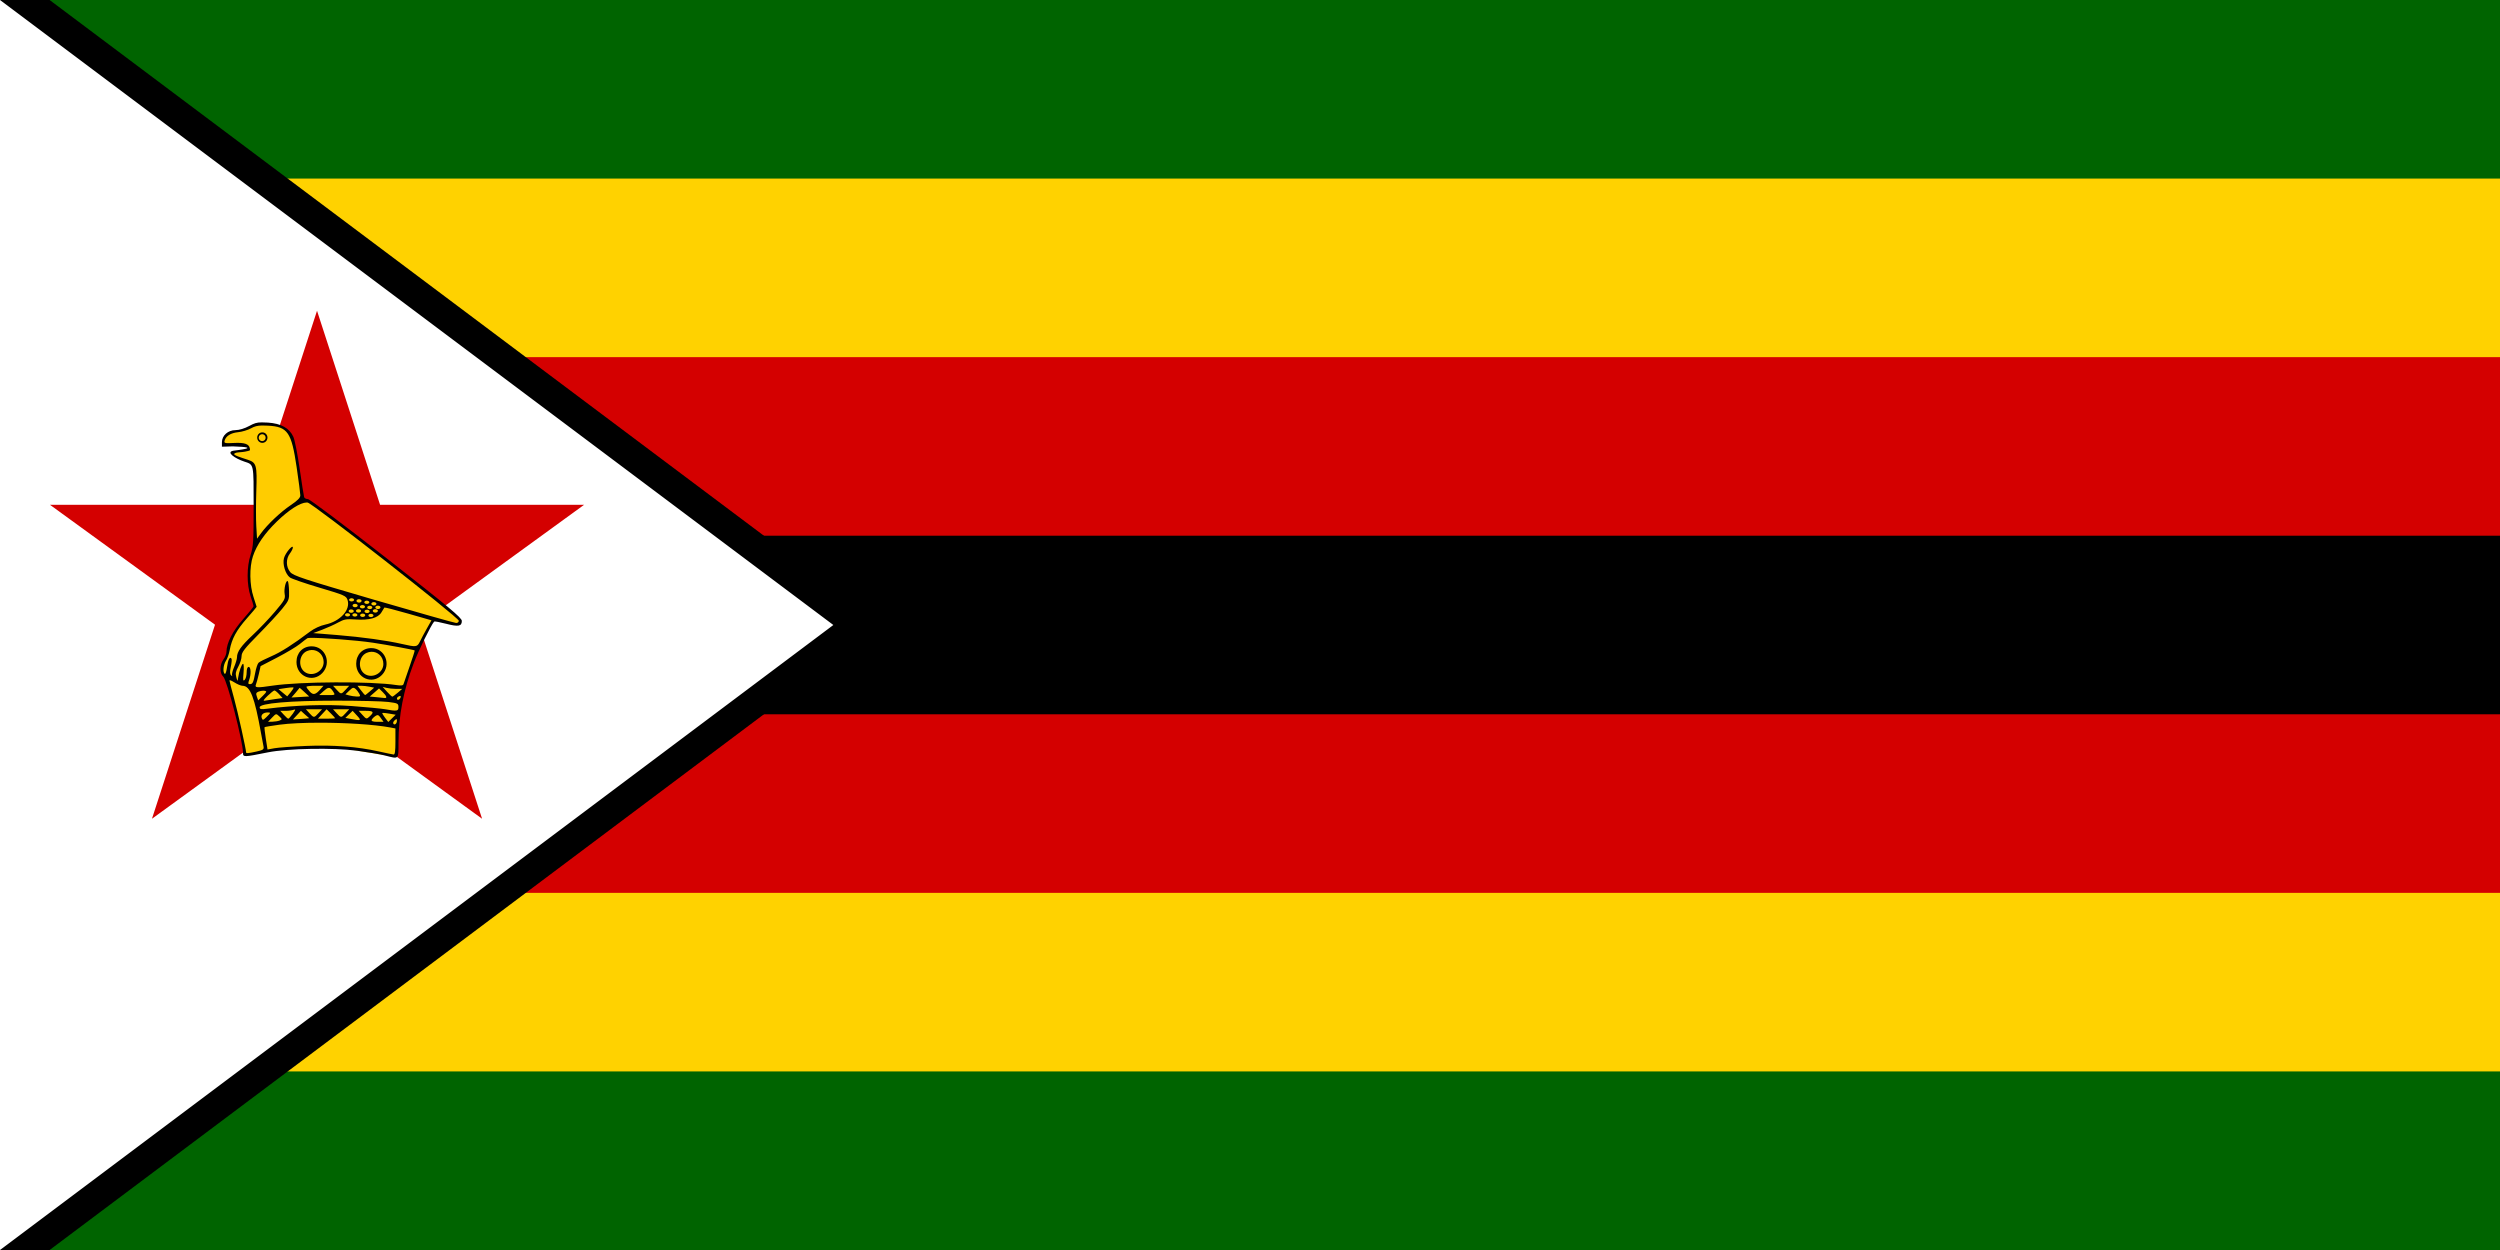
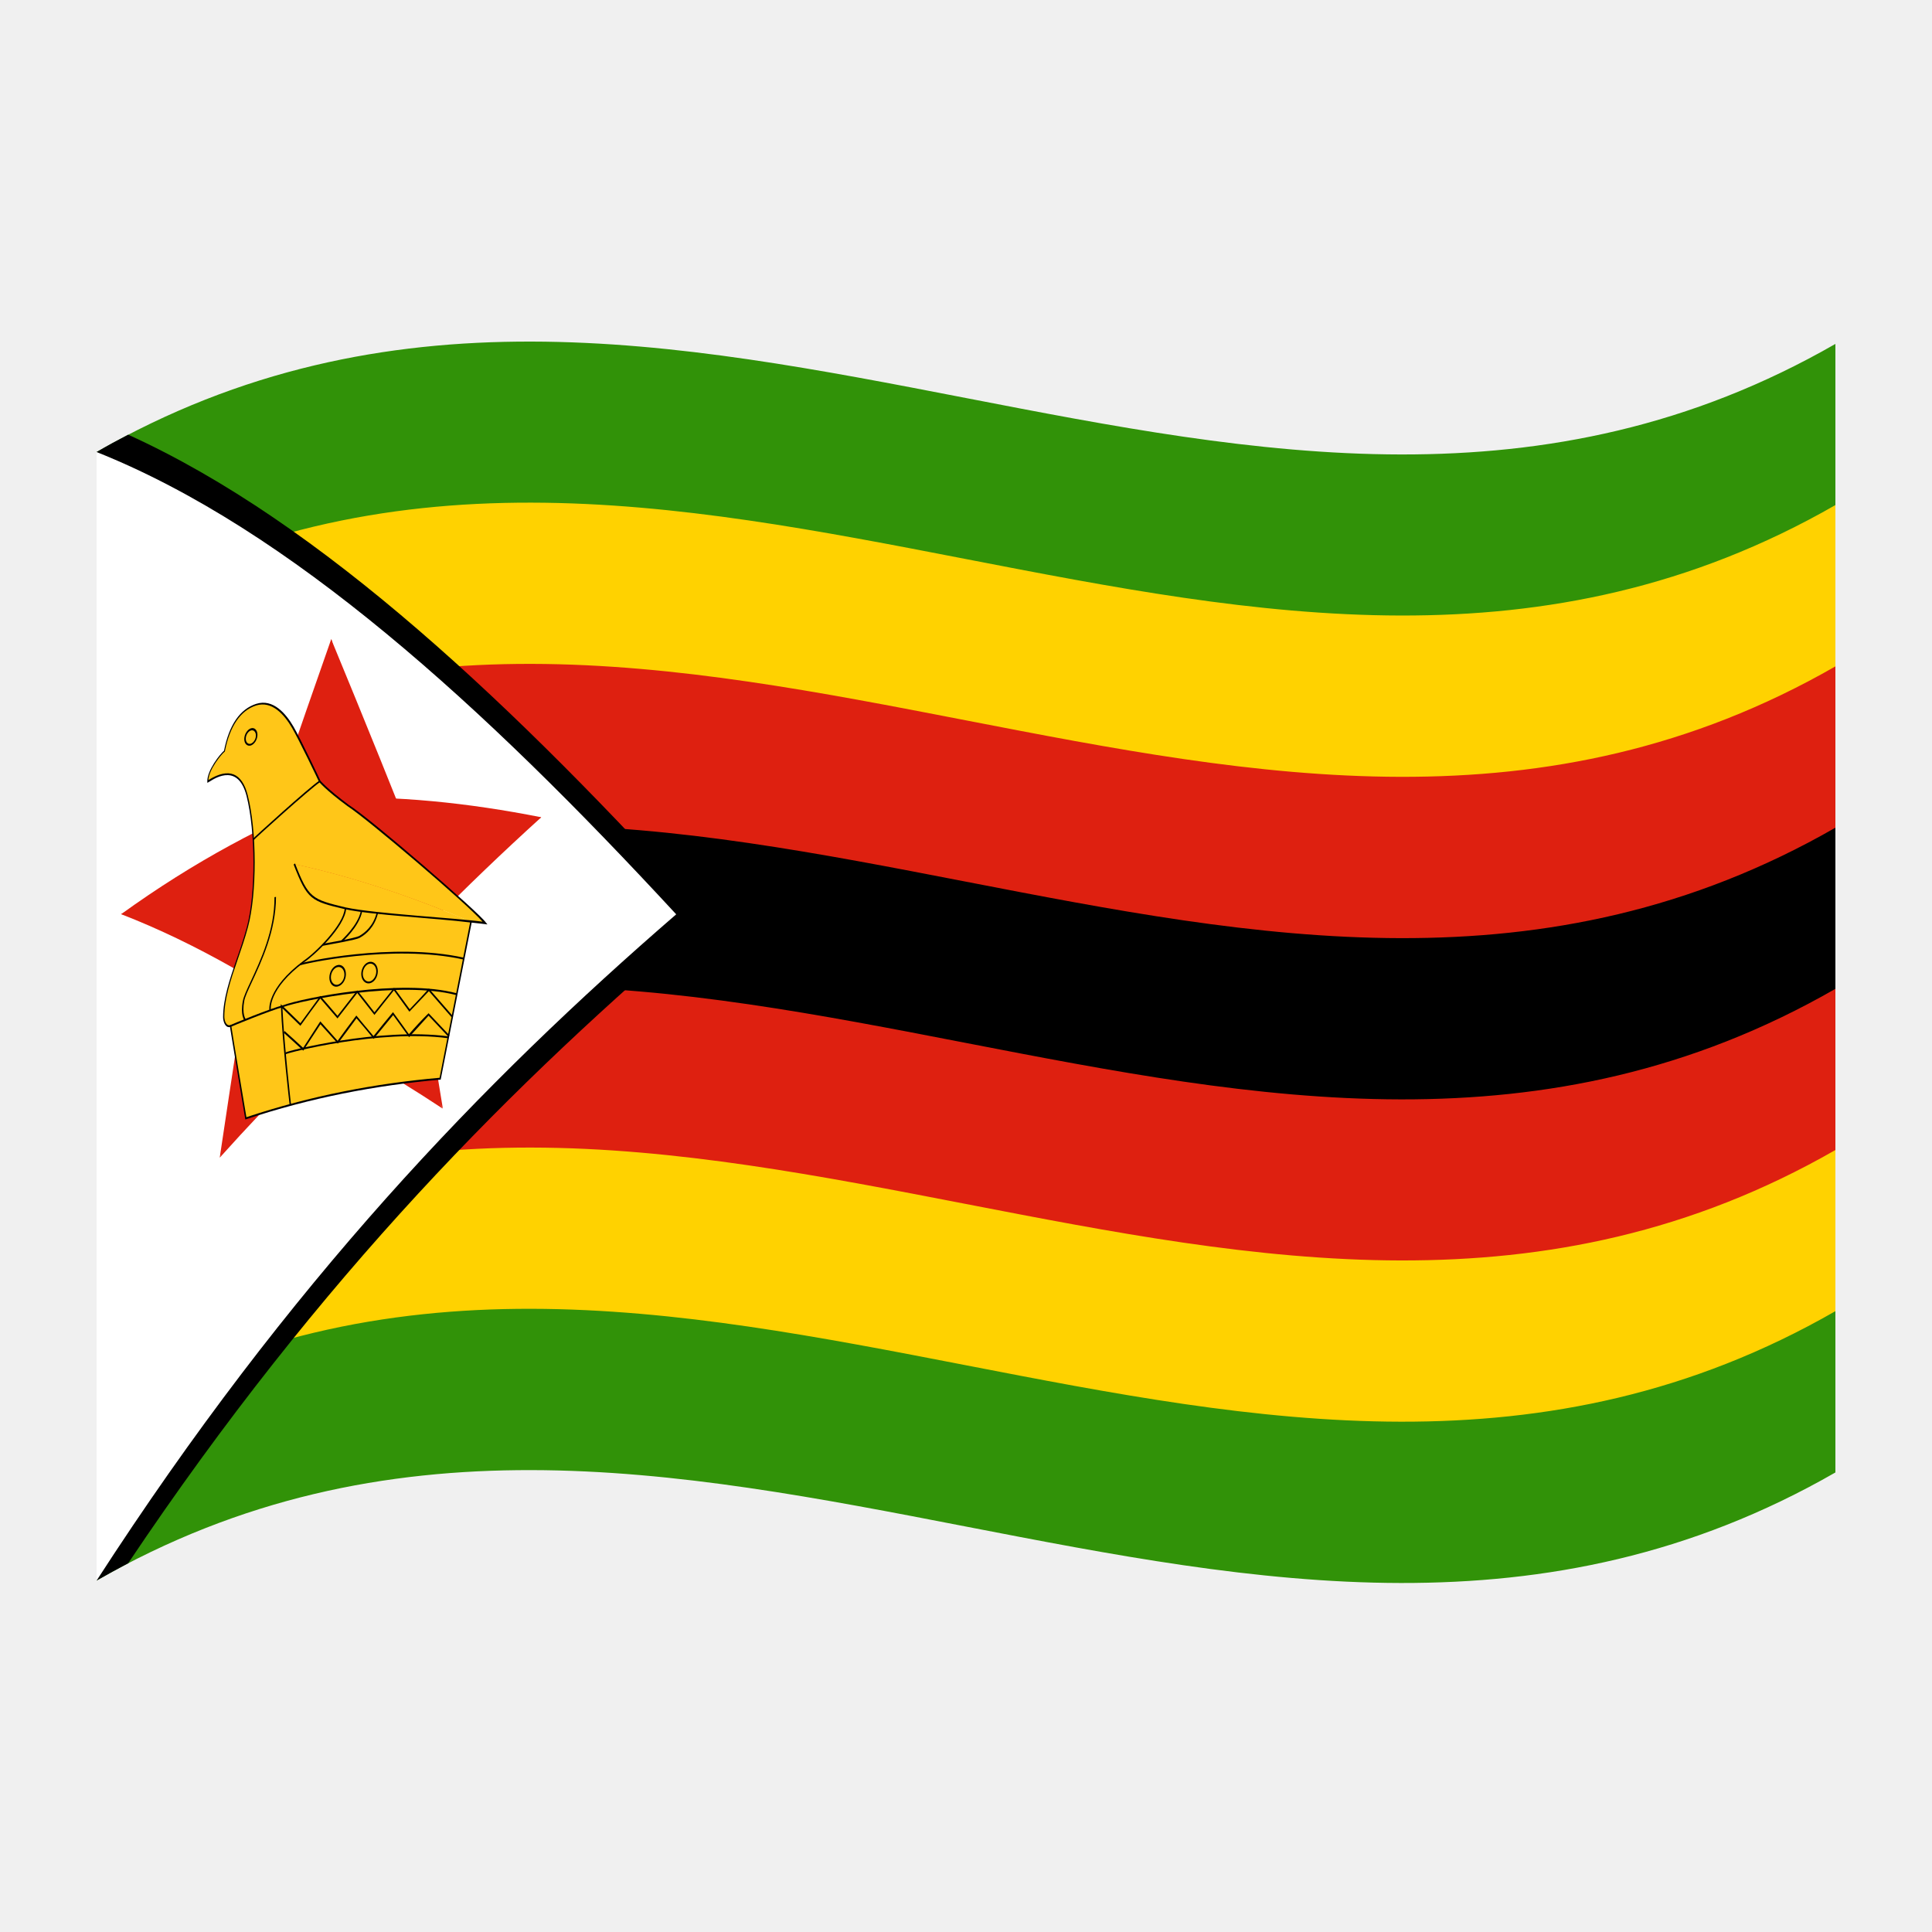
- <svg xmlns="http://www.w3.org/2000/svg" xmlns:xlink="http://www.w3.org/1999/xlink" width="840" height="420">
-   <rect width="840" height="420" fill="#006400" />
-   <rect y="60" width="840" height="300" fill="#ffd200" />
-   <rect y="120" width="840" height="180" fill="#d40000" />
-   <rect y="180" width="840" height="60" fill="#000" />
-   <path d="M 0,0 V 420 L 280,210 z" stroke="#000" stroke-width="20" />
-   <path d="M 0,0 V 420 L 280,210 z" fill="#fff" />
-   <path d="M 106.52,104.415 L 161.979,275.1 L 16.786,169.611 H 196.255 L 51.061,275.1 z" fill="#d40000" />
-   <path d="M 82.77,253.659 L 92.57,251.877 L 110.745,251.164 L 117.428,251.788 L 132.396,254.283 L 133.554,252.768 L 133.554,241.988 L 135.247,232.722 L 138.365,223.278 L 141.572,215.794 L 145.76,208.042 L 152.62,209.735 L 154.402,209.735 L 154.58,208.399 L 140.236,196.103 L 125.179,184.61 L 103.529,168.395 L 101.569,167.86 L 99.163,150.932 L 97.47,145.765 L 95.243,143.804 L 90.877,142.379 L 86.066,142.557 L 83.928,143.804 L 79.295,144.874 L 76.889,145.23 L 75.286,147.101 L 75.107,149.507 L 81.79,149.685 L 83.482,150.398 L 83.304,151.11 L 79.473,151.645 L 77.691,152.179 L 79.829,153.783 L 81.968,154.585 L 84.819,155.654 L 85.353,157.525 L 85.621,183.452 L 84.106,187.461 L 83.571,194.945 L 85.799,203.944 L 80.186,210.27 L 77.067,215.972 L 76.533,219.536 L 74.84,223.01 L 74.573,225.238 L 75.731,227.554 L 80.008,241.809 L 82.235,253.481 z" fill="#fc0" />
-   <path d="M 87.956,141.919 C 86.241,141.918 85.418,142.214 83.719,143.137 C 82.185,143.971 80.365,144.525 79.125,144.525 C 76.604,144.525 74.569,146.334 74.569,148.594 L 74.569,150.094 L 78.244,149.981 C 88.778,150.334 79.161,151.305 78.394,151.444 C 75.778,151.918 78.974,154.051 82.05,155.081 C 85.36,156.189 85.219,155.548 85.219,170.062 C 85.219,181.98 85.115,183.666 84.206,186.412 C 82.872,190.445 82.872,196.438 84.206,200.381 C 84.746,201.975 85.191,203.461 85.2,203.681 C 85.209,203.901 83.641,205.851 81.713,208.012 C 78.229,211.917 76.088,216.108 76.088,219.037 C 76.088,219.712 75.633,220.851 75.075,221.588 C 73.789,223.287 73.752,226.214 75,227.325 C 76.295,228.478 81.642,249.118 81.656,253.012 C 81.661,254.433 81.915,254.424 90.037,252.787 C 96.595,251.466 112.097,251.186 119.944,252.244 C 123.568,252.732 127.785,253.444 129.319,253.838 C 134.149,255.078 133.882,255.333 133.894,249.506 C 133.911,240.498 135.553,231.93 139.031,222.769 C 140.613,218.601 144.772,210.138 145.875,208.838 C 145.984,208.709 147.755,209.036 149.812,209.569 C 154.021,210.658 155.175,210.455 155.175,208.631 C 155.175,207.587 150.879,204.006 129.844,187.537 C 115.67,176.441 104.044,167.7 103.463,167.7 C 102.89,167.7 102.313,167.406 102.188,167.044 C 102.062,166.681 101.394,162.392 100.688,157.5 C 99.981,152.608 99.027,147.778 98.569,146.775 C 97.23,143.843 94.459,142.289 90.037,141.994 C 89.201,141.938 88.528,141.919 87.956,141.919 z M 88.106,142.969 C 88.658,142.962 89.279,142.985 90.037,143.025 C 96.678,143.374 97.935,145.206 99.675,157.012 C 100.35,161.595 100.907,165.832 100.912,166.444 C 100.92,167.239 99.997,168.179 97.669,169.744 C 94.24,172.049 89.815,176.253 87.656,179.231 L 86.362,180.994 L 86.119,176.85 C 85.976,174.572 85.977,169.256 86.119,165.037 C 86.413,156.318 86.184,155.457 83.325,154.5 C 80.991,153.718 77.944,152.878 78.844,152.344 C 79.826,151.76 80.735,152.177 83.231,151.556 C 84.115,151.336 84.067,151.374 83.925,150.619 C 83.669,149.259 82.341,148.635 78.581,148.838 C 75.629,148.997 75.25,148.92 75.45,148.125 C 75.854,146.518 77.525,145.462 80.006,145.219 C 81.342,145.088 83.29,144.496 84.356,143.906 C 85.536,143.254 86.451,142.989 88.106,142.969 z M 102.975,168.844 C 103.115,168.841 103.245,168.843 103.369,168.863 C 105.071,169.13 154.162,207.512 154.162,208.575 C 154.162,208.996 153.769,209.333 153.281,209.325 C 152.793,209.317 140.299,205.779 125.531,201.469 C 101.931,194.581 98.538,193.456 97.519,192.225 C 96.071,190.475 96.022,187.804 97.388,186 C 97.945,185.263 98.4,184.357 98.4,183.975 C 98.4,182.809 95.898,185.783 95.419,187.519 C 94.859,189.548 95.902,192.944 97.425,194.044 C 98.027,194.478 102.525,196.024 107.419,197.475 C 115.771,199.951 116.332,200.217 116.775,201.6 C 117.84,204.92 114.332,208.774 109.256,209.869 C 107.619,210.222 105.538,211.186 104.1,212.269 C 98.384,216.575 94.405,219.119 91.069,220.556 C 89.107,221.401 87.212,222.356 86.869,222.694 C 86.525,223.031 86.025,224.567 85.744,226.106 C 85.148,229.374 84.895,229.875 83.925,229.875 C 83.364,229.875 83.314,229.582 83.7,228.525 C 84.413,226.576 84.335,224.081 83.55,224.081 C 83.135,224.081 82.875,224.776 82.875,225.938 C 82.875,226.952 82.589,228.069 82.219,228.431 C 81.663,228.976 81.593,228.573 81.825,226.069 C 81.98,224.402 81.912,223.031 81.675,223.031 C 81.22,223.031 80.327,225.557 80.006,227.775 C 79.818,229.076 79.807,229.065 79.388,227.531 C 79.06,226.333 79.219,225.53 80.062,224.006 C 80.664,222.919 81.169,221.339 81.169,220.481 C 81.169,219.189 82.121,217.94 86.794,213.206 C 89.896,210.064 93.508,206.165 94.819,204.544 C 97.087,201.739 97.207,201.441 97.125,198.6 C 97.078,196.958 96.888,195.482 96.713,195.3 C 96.12,194.684 95.331,197.859 95.644,199.594 C 95.927,201.162 95.634,201.697 92.362,205.556 C 90.387,207.886 87.033,211.398 84.919,213.375 C 81.025,217.016 79.631,218.984 79.631,220.838 C 79.631,221.4 79.195,222.887 78.656,224.137 C 78.118,225.388 77.82,226.666 77.981,226.969 C 78.162,227.308 78.033,227.285 77.662,226.931 C 77.224,226.512 77.188,225.736 77.55,224.062 C 77.823,222.8 77.935,221.581 77.794,221.344 C 77.25,220.429 76.612,221.603 76.294,224.1 C 76.111,225.532 75.769,226.581 75.525,226.425 C 74.792,225.954 75.023,223.348 75.919,222.019 C 76.38,221.334 76.956,219.702 77.194,218.381 C 77.86,214.677 79.451,211.736 82.987,207.731 C 84.77,205.713 86.231,203.986 86.231,203.887 C 86.231,203.789 85.756,202.299 85.181,200.588 C 83.852,196.63 83.764,190.602 84.975,186.938 C 86.251,183.076 88.881,179.253 93.037,175.219 C 97.06,171.314 100.882,168.878 102.975,168.844 z M 117.994,201.019 A 0.859 0.573 0 0 1 118.987,201.581 A 0.859 0.573 0 0 1 117.281,201.581 A 0.859 0.573 0 0 1 117.994,201.019 z M 120.469,201.338 A 0.859 0.573 0 0 1 120.487,201.338 A 0.859 0.573 0 0 1 121.5,201.919 A 0.863 0.575 0 0 1 119.775,201.919 A 0.859 0.573 0 0 1 120.469,201.338 z M 123.094,201.825 A 0.859 0.573 0 0 1 123.188,201.825 A 0.859 0.573 0 0 1 124.106,202.406 A 0.859 0.573 0 0 1 122.4,202.406 A 0.859 0.573 0 0 1 123.094,201.825 z M 125.456,202.312 A 0.859 0.573 0 0 1 125.569,202.312 A 0.859 0.573 0 0 1 126.487,202.894 A 0.863 0.575 0 0 1 124.763,202.894 A 0.859 0.573 0 0 1 125.456,202.312 z M 119.156,202.894 A 0.859 0.573 0 0 1 119.175,202.894 A 0.859 0.573 0 0 1 120.188,203.475 A 0.863 0.575 0 0 1 118.463,203.475 A 0.859 0.573 0 0 1 119.156,202.894 z M 121.631,203.306 A 0.859 0.573 0 0 1 122.644,203.869 A 0.863 0.575 0 0 1 120.919,203.869 A 0.859 0.573 0 0 1 121.631,203.306 z M 126.825,203.512 A 0.859 0.573 0 0 1 127.838,204.075 A 0.863 0.575 0 0 1 126.112,204.075 A 0.859 0.573 0 0 1 126.825,203.512 z M 124.088,203.55 A 0.859 0.573 0 0 1 125.1,204.113 A 0.863 0.575 0 0 1 123.375,204.113 A 0.859 0.573 0 0 1 124.088,203.55 z M 129.15,204.131 C 129.226,204.019 132.825,204.934 137.137,206.175 L 144.975,208.425 L 143.456,211.125 C 142.62,212.605 141.566,214.589 141.113,215.531 C 140.192,217.444 139.866,217.477 135.15,216.394 C 129.935,215.196 121.691,214.058 113.306,213.375 L 105.244,212.719 L 108.281,211.575 C 109.954,210.941 112.36,209.855 113.625,209.156 C 115.61,208.061 116.411,207.92 119.456,208.144 C 123.978,208.477 127.026,207.642 128.156,205.762 C 128.629,204.977 129.074,204.244 129.15,204.131 z M 120.3,204.694 A 0.859 0.573 0 0 1 120.319,204.694 A 0.859 0.573 0 0 1 121.331,205.275 A 0.863 0.575 0 0 1 119.606,205.275 A 0.859 0.573 0 0 1 120.3,204.694 z M 125.944,204.694 A 0.859 0.573 0 0 1 125.963,204.694 A 0.859 0.573 0 0 1 126.975,205.275 A 0.863 0.575 0 0 1 125.25,205.275 A 0.859 0.573 0 0 1 125.944,204.694 z M 117.844,204.769 A 0.859 0.573 0 0 1 117.956,204.769 A 0.859 0.573 0 0 1 118.875,205.35 A 0.863 0.575 0 0 1 117.15,205.35 A 0.859 0.573 0 0 1 117.844,204.769 z M 123.188,204.863 A 0.859 0.573 0 0 1 124.2,205.425 A 0.863 0.575 0 0 1 122.475,205.425 A 0.859 0.573 0 0 1 123.188,204.863 z M 116.625,206.044 A 0.859 0.573 0 0 1 116.644,206.044 A 0.859 0.573 0 0 1 117.638,206.625 A 0.859 0.573 0 0 1 115.931,206.625 A 0.859 0.573 0 0 1 116.625,206.044 z M 119.081,206.081 A 0.859 0.573 0 0 1 119.175,206.081 A 0.859 0.573 0 0 1 120.094,206.662 A 0.859 0.573 0 0 1 118.388,206.662 A 0.859 0.573 0 0 1 119.081,206.081 z M 121.706,206.175 A 0.859 0.573 0 0 1 122.719,206.738 A 0.863 0.575 0 0 1 120.994,206.738 A 0.859 0.573 0 0 1 121.706,206.175 z M 124.481,206.25 A 0.859 0.573 0 0 1 124.5,206.25 A 0.859 0.573 0 0 1 125.494,206.831 A 0.859 0.573 0 0 1 123.787,206.831 A 0.859 0.573 0 0 1 124.481,206.25 z M 104.175,214.331 C 107.606,214.222 119.584,215.09 125.269,215.944 C 130.272,216.695 139.036,218.322 139.331,218.55 C 139.405,218.607 138.654,221.005 137.644,223.875 C 136.633,226.745 135.712,229.424 135.6,229.819 C 135.447,230.357 134.831,230.441 133.125,230.175 C 124.794,228.876 100.789,228.994 91.556,230.381 C 86.307,231.17 85.536,231.112 85.987,230.006 C 86.194,229.499 86.633,227.912 86.963,226.463 L 87.562,223.819 L 93.131,220.931 C 96.192,219.337 99.603,217.306 100.706,216.412 C 101.809,215.519 102.96,214.633 103.275,214.444 C 103.374,214.385 103.685,214.347 104.175,214.331 z M 77.213,228.562 C 77.462,228.562 78.087,228.851 78.806,229.312 C 79.745,229.916 80.944,230.412 81.469,230.419 C 84.081,230.451 85.516,234.131 87.731,246.488 C 88.043,248.226 88.41,250.153 88.537,250.781 C 88.741,251.782 88.455,252.006 86.213,252.506 C 83.378,253.138 82.688,253.184 82.688,252.806 C 82.688,251.745 79.869,239.085 78.638,234.619 C 77.799,231.576 77.1,228.898 77.1,228.656 C 77.1,228.626 77.115,228.595 77.138,228.581 C 77.157,228.569 77.177,228.563 77.213,228.562 z M 105.825,230.419 L 108.694,230.419 L 107.737,231.506 C 106.039,233.457 105.228,233.642 104.044,232.331 C 103.448,231.672 102.956,230.974 102.956,230.775 C 102.956,230.576 104.248,230.419 105.825,230.419 z M 111.9,230.419 L 114.619,230.419 L 117.338,230.419 L 116.138,231.731 C 114.667,233.358 114.57,233.358 113.1,231.731 L 111.9,230.419 z M 120.112,230.419 L 121.369,230.419 C 122.052,230.419 123.307,230.56 124.162,230.738 L 125.719,231.056 L 124.275,232.312 C 123.484,233.004 122.762,233.566 122.662,233.55 C 122.563,233.534 121.942,232.81 121.294,231.956 L 120.112,230.419 z M 128.569,230.794 L 129.825,231.113 C 130.522,231.295 132.01,231.463 133.125,231.469 L 135.15,231.469 L 133.631,232.762 C 132.795,233.475 131.988,234.065 131.831,234.075 C 131.674,234.085 130.869,233.355 130.05,232.444 L 128.569,230.794 z M 98.362,230.963 C 98.508,230.967 98.599,230.973 98.625,231 C 98.728,231.107 98.304,231.827 97.669,232.594 L 96.506,233.981 L 95.044,232.781 L 93.581,231.562 L 96.019,231.188 C 97.021,231.031 97.925,230.95 98.362,230.963 z M 100.669,231.113 C 100.669,231.063 101.397,231.698 102.281,232.519 L 103.894,234.019 L 100.912,234.188 L 97.931,234.356 L 99.3,232.781 C 100.053,231.913 100.669,231.162 100.669,231.113 z M 118.781,231.113 C 118.995,231.127 119.201,231.249 119.456,231.469 C 119.898,231.85 120.477,232.606 120.75,233.137 C 121.179,233.97 121.049,234.083 119.831,234.037 C 119.055,234.009 117.892,233.833 117.244,233.644 L 116.062,233.306 L 117.356,232.05 C 118.04,231.383 118.425,231.089 118.781,231.113 z M 110.381,231.131 C 110.942,231.054 111.378,231.472 111.975,232.406 C 112.705,233.549 112.679,233.566 109.987,233.55 L 107.269,233.531 L 108.713,232.219 C 109.427,231.565 109.945,231.191 110.381,231.131 z M 127.35,231.319 L 128.588,232.537 C 129.943,233.861 130.182,234.67 129.188,234.525 C 128.839,234.474 127.581,234.355 126.394,234.244 L 124.237,234.037 L 125.794,232.688 L 127.35,231.319 z M 92.213,231.994 C 92.447,231.994 93.171,232.566 93.806,233.269 L 94.95,234.544 L 92.494,234.881 C 91.141,235.063 89.583,235.309 89.025,235.425 C 88.272,235.582 88.499,235.165 89.906,233.812 C 90.948,232.812 91.978,231.994 92.213,231.994 z M 88.463,232.069 C 88.63,232.066 88.782,232.085 88.912,232.106 C 89.743,232.241 89.664,232.454 88.312,233.794 L 86.756,235.331 L 86.306,234.056 C 85.93,233.011 86.04,232.713 86.906,232.369 C 87.341,232.196 87.961,232.077 88.463,232.069 z M 134.419,233.831 C 134.659,233.816 134.71,234.011 134.569,234.394 C 134.261,235.227 133.369,235.433 133.369,234.675 C 133.369,234.416 133.715,234.086 134.119,233.925 C 134.242,233.876 134.339,233.836 134.419,233.831 z M 113.1,235.425 C 120.768,235.425 128.58,235.616 130.463,235.856 C 133.629,236.261 133.875,236.382 133.875,237.562 C 133.875,238.968 133.447,239.035 129.319,238.294 C 128.064,238.068 123.032,237.59 118.125,237.225 C 109.607,236.592 99.05,236.934 89.644,238.144 C 87.702,238.393 87.244,238.298 87.244,237.656 C 87.244,236.298 97.411,235.425 113.1,235.425 z M 102.787,238.312 L 105.487,238.312 L 108.206,238.312 L 107.006,239.625 C 105.536,241.251 105.439,241.251 103.969,239.625 L 102.787,238.312 z M 109.744,238.312 L 111.169,239.719 C 111.952,240.499 112.594,241.222 112.594,241.312 C 112.594,241.403 111.292,241.481 109.706,241.481 L 106.819,241.481 L 108.281,239.887 L 109.744,238.312 z M 111.9,238.312 L 114.619,238.312 L 117.338,238.312 L 116.138,239.625 C 114.667,241.251 114.57,241.251 113.1,239.625 L 111.9,238.312 z M 99.075,238.387 C 99.313,238.403 99.099,238.803 98.381,239.812 C 97.729,240.73 97.04,241.481 96.862,241.481 C 96.685,241.481 96.017,240.875 95.362,240.15 L 94.162,238.838 L 95.981,238.838 C 96.983,238.838 98.198,238.674 98.681,238.481 C 98.859,238.411 98.996,238.382 99.075,238.387 z M 101.119,238.838 L 102.412,240.019 C 103.127,240.671 103.786,241.249 103.875,241.294 C 103.964,241.338 102.789,241.456 101.25,241.556 L 98.438,241.744 L 99.787,240.281 L 101.119,238.838 z M 118.481,238.838 L 119.944,240.431 C 121.537,242.16 121.378,242.235 117.75,241.537 L 116.044,241.219 L 117.263,240.019 L 118.481,238.838 z M 120.525,238.838 L 122.888,238.838 C 125.448,238.838 125.778,239.239 124.331,240.6 C 123.142,241.719 123.135,241.71 121.725,240.15 L 120.525,238.838 z M 89.906,239.381 C 91.059,239.371 91.024,239.48 89.531,240.938 C 88.387,242.055 88.248,242.079 87.938,241.238 C 87.565,240.229 88.458,239.394 89.906,239.381 z M 128.7,239.531 C 129.089,239.528 129.889,239.616 130.781,239.775 L 132.956,240.15 L 131.7,241.369 L 130.463,242.588 L 129.375,241.162 C 128.78,240.376 128.365,239.664 128.456,239.569 C 128.479,239.545 128.57,239.532 128.7,239.531 z M 92.737,240 C 93.045,239.948 93.317,240.198 93.844,240.694 C 94.849,241.639 94.861,241.726 93.994,242.081 C 93.488,242.289 92.386,242.473 91.556,242.494 L 90.056,242.531 L 91.425,241.106 C 92.099,240.406 92.43,240.052 92.737,240 z M 126.825,240.281 C 127.177,240.262 127.457,240.563 127.95,241.256 L 128.869,242.531 L 126.769,242.531 C 125.401,242.531 124.746,242.313 124.875,241.912 C 124.983,241.575 125.514,241.004 126.056,240.637 C 126.377,240.421 126.614,240.293 126.825,240.281 z M 133.238,241.631 C 133.35,241.657 133.369,241.84 133.369,242.175 C 133.369,243.159 132.55,243.804 132.15,243.131 C 131.994,242.87 132.204,242.364 132.619,242.006 C 132.926,241.742 133.125,241.606 133.238,241.631 z M 107.306,242.831 C 115.977,242.822 125.619,243.398 131.213,244.444 L 132.863,244.762 L 132.863,249.169 C 132.863,252.392 132.706,253.572 132.244,253.519 C 131.895,253.479 129.664,253.02 127.294,252.488 C 120.143,250.88 112.058,250.257 102.956,250.631 C 98.356,250.82 93.542,251.166 92.25,251.4 L 89.888,251.831 L 89.306,248.156 C 88.986,246.14 88.805,244.424 88.894,244.331 C 88.983,244.239 91.205,243.863 93.844,243.506 C 97.241,243.048 102.104,242.837 107.306,242.831 z" fill="#000" />
-   <path id="path7067" d="M 124.763,217.762 C 121.798,217.762 119.681,219.95 119.681,223.031 C 119.681,227.832 125.078,230.157 128.344,226.762 C 131.609,223.368 129.381,217.762 124.763,217.762 z M 124.744,219 C 126.934,218.913 128.812,220.618 128.812,223.088 C 128.812,225.978 125.467,227.994 122.888,226.65 C 120.129,225.213 120.334,220.593 123.206,219.356 C 123.726,219.132 124.238,219.02 124.744,219 z" fill="#000" />
-   <use xlink:href="#path7067" x="-20.065" y="-.6" />
-   <path d="M 88.013,145.275 A 1.723 1.764 0 0 0 86.419,147.037 A 1.725 1.766 0 1 0 89.869,147.037 A 1.723 1.764 0 0 0 88.013,145.275 z M 88.125,145.894 A 1.16 1.143 0 0 1 89.25,147.037 A 1.163 1.146 0 1 1 86.925,147.037 A 1.16 1.143 0 0 1 88.125,145.894 z" fill="#000" />
+ <svg xmlns="http://www.w3.org/2000/svg" version="1.1" id="Layer_1" x="0px" y="0px" viewBox="0 0 1260 1260" style="enable-background:new 0 0 1260 1260;" xml:space="preserve">
+   <style type="text/css">
+ 	.st0{fill:#319208;}
+ 	.st1{fill:#FFD200;}
+ 	.st2{fill:#DE2010;}
+ 	.st3{fill:#FFFFFF;}
+ 	.st4{fill:#FFC618;}
+ </style>
+   <g>
+     <path class="st0" d="M63,294.8c0,245.4,0,490.6,0,736c378-217,756,146.6,1134-70.5c0-245.4,0-490.6,0-736   C819,441.4,441,77.8,63,294.8z" />
+     <path class="st1" d="M63,925.6c378-217,756,146.6,1134-70.5c0-175.2,0-350.5,0-525.7c-378,217-756-146.6-1134,70.5   C63,575.2,63,750.4,63,925.6z" />
+     <path class="st2" d="M63,820.5C441,603.4,819,967,1197,750c0-105.1,0-210.3,0-315.4C819,651.6,441,288,63,505   C63,610.2,63,715.4,63,820.5z" />
+     <path d="M63,715.4c378-217,756,146.6,1134-70.5c0-35,0-70.1,0-105.1c-378,217-756-146.6-1134,70.5C63,645.3,63,680.3,63,715.4z" />
+     <path d="M83.6,283.5c-6.8,3.5-13.8,7.3-20.6,11.3c0,245.4,0,490.6,0,736c6.8-3.9,13.8-7.7,20.6-11.3c126-188.1,252-314,378-420.8   C335.6,460.2,209.6,340.7,83.6,283.5z" />
+     <path class="st3" d="M63,294.8c0,245.4,0,490.6,0,736c126-195,252-325.5,378-434.5C315,459.9,189,345.1,63,294.8z" />
+     <path class="st2" d="M152.3,602.5c32.3,9.4,64.5,22.2,96.8,38C238,565.6,227.1,491,216,416.9C194.8,477.3,173.5,539.1,152.3,602.5z   " />
+     <path class="st2" d="M182.9,654.8c32.3-29.8,64.5-56.3,96.8-80.2c-21.2-53.8-42.5-106.4-63.7-157.7   C204.9,495.8,193.9,575.1,182.9,654.8z" />
+     <path class="st2" d="M167.8,605.8c33.9,5,67.9,13.7,101.8,25.4c-17.8-72.3-35.6-143.8-53.5-214.2C199.9,479,183.9,542,167.8,605.8z   " />
+     <path class="st2" d="M162.5,654.5c33.9-26.8,67.9-49.8,101.8-69.7c-16.1-56.7-32.1-112.7-48.2-167.9   C198.2,495,180.4,574.2,162.5,654.5z" />
+     <path class="st2" d="M194.9,662.9C247.6,612,300.3,569.8,353,533c-47.5-9.4-95-14.4-142.5-12.6   C205.3,567.8,200.1,615.3,194.9,662.9z" />
+     <path class="st2" d="M79,596.2c52.7,9.3,105.4,29.5,158,57.6c-5.2-45.4-10.4-90.6-15.6-135.8C174.1,536.6,126.5,561.9,79,596.2z" />
+     <path class="st2" d="M206,683.3c49-56.6,97.9-105.8,146.9-150.2c-48-2.2-95.9,0.2-143.9,9.4C208,589.4,207,636.3,206,683.3z" />
+     <path class="st2" d="M79,596.2c49,19,97.9,47.4,146.9,82.8c-1-46.5-2-93-3-139.5C175.1,550.8,127,569,79,596.2z" />
+     <path class="st2" d="M165.2,603.3c18.8,5,37.6,11,56.4,18.2c-1.9-59.4-3.8-118.9-5.7-178.2C199.1,495.6,182.2,549,165.2,603.3z" />
+     <path class="st2" d="M210.3,623.8c18.8-15.3,37.6-29.4,56.4-42.7c-16.9-46.8-33.8-92.8-50.8-138   C214.1,503.4,212.2,563.6,210.3,623.8z" />
+     <path class="st2" d="M202.9,595.8c28.6,40,57.2,82.6,85.9,127.1c-8.5-51.7-16.8-103.3-25.3-154.6   C243.3,576.4,223.1,585.5,202.9,595.8z" />
+     <path class="st2" d="M181.4,662.6C217.2,679,253,699.4,288.7,723c-25.6-47.7-51.1-93.8-76.7-137.8   C201.8,610.6,191.6,636.5,181.4,662.6z" />
+     <path class="st2" d="M143.3,755c35.8-39.9,71.6-75.4,107.4-107.3c-10.3-21.7-20.5-43.1-30.7-64.2   C194.4,638.6,168.8,695.6,143.3,755z" />
+     <path class="st2" d="M143.3,755c28.6-57.6,57.2-112.3,85.9-164.7c-20.2-1.6-40.4-2.1-60.6-1.2C160.1,644.1,151.6,699.4,143.3,755z" />
+     <path class="st4" d="M191.9,563.5c8.9,23,11.2,23.7,33.4,29c17.9,3.8,62.1,6,81.9,8.6l0,0C268.6,584.7,230.3,571.8,191.9,563.5z" />
+     <path class="st4" d="M227.1,525.4c-14.5-10.7-18.5-15.8-18.5-15.8c0-0.1-13.1-27.5-17.6-35.2c-4.5-7.8-12.9-18.2-23.8-14.7   c-11,3.5-17.6,14.3-20.8,30.3c-1.7,1.2-11.2,12.2-10.8,19.8c2.7-1.6,19.7-14,25.6,9.1c5.9,23,6.2,63.8,0.2,85.9   c-6,22.2-15.4,40.8-15.4,58.6c0,2.5,1.3,7,4.4,5.8c1.1,7.4,10,60.2,10,60.2c42.2-14.1,84.5-22.2,126.7-25.8   c6.8-34.2,13.4-68.4,20.2-102.4c-19.8-2.6-64-4.7-81.9-8.6c-22.2-5.3-24.5-6.1-33.4-29c38.4,8.3,76.9,21.3,115.3,37.6l0,0   c4.8,0.5,8.1,0.9,9.4,1C312.4,595.8,241.6,534.7,227.1,525.4z" />
+     <path d="M227.4,524.9c-14.2-10.6-18.4-15.7-18.4-15.7c-0.1-0.3-13.1-27.6-17.6-35.3c-5-8.6-13.3-18.3-24.2-14.9   c-10.7,3.4-17.8,13.8-21.1,30.6c-2.4,2-11.2,12.8-10.9,20.3c0,0.2,0,0.4,0,0.6c0.2-0.1,0.4-0.2,0.5-0.2c0.2-0.2,0.5-0.3,1-0.6   c4.7-3,18.8-11.3,24.1,9.4c5.9,23.3,6,64,0.2,85.5c-2,7.4-4.4,14.5-6.8,21.3c-4.5,13.1-8.7,25.7-8.7,37.5c0,2.7,1.4,7.1,4.5,6.4   c1.4,8.8,9.8,59.3,9.9,59.8c0,0.2,0.1,0.3,0.1,0.5c42.5-14.2,85-22.3,127.4-26c6.8-34.2,13.4-68.3,20.2-102.4   c3.6,0.4,6.7,0.7,8.9,1c0.5,0.1,0.9,0.1,1.4,0.2c-0.4-0.4-0.6-0.8-1-1.2C312.8,595.4,241.6,533.8,227.4,524.9z M225.4,591.8   c-22-5.3-24.2-6-33-28.7c-0.3,0.2-0.5,0.5-0.9,0.7c9,23.2,11.3,23.9,33.7,29.2c17.5,3.8,59.2,5.8,81.4,8.6   c-6.7,33.7-13.2,67.4-19.9,101.3c-42,3.7-84,11.7-126,25.7c-0.9-5.3-8.9-52.8-9.9-59.8c0-0.2-0.1-0.3-0.1-0.5   c-0.1,0.1-0.3,0.1-0.4,0.2c-2.8,1-4-3-4-5.4c0-11.6,4.1-24,8.6-37c2.3-6.8,4.8-13.8,6.8-21.4c5.9-21.7,5.9-62.9-0.2-86.3   c-3.7-14.3-12.2-17.9-25.2-9.9c-0.1,0.1-0.3,0.2-0.4,0.2c0.3-7,8.8-17.1,10.4-18.3c0.1-0.1,0.2-0.2,0.3-0.2c0-0.2,0.1-0.2,0.1-0.4   c3.2-16.2,10.1-26.4,20.3-29.7c10.4-3.3,18.5,6.1,23.4,14.5c4.5,7.6,17.5,34.8,17.6,35.2c0.2,0.2,4.2,5.3,18.6,15.9   c13.4,8.7,78.1,63.8,88.1,75.4C297.3,598.7,245.2,596,225.4,591.8z" />
+     <path d="M150.2,668.6c0,0.4,0,0.8,0.1,1.2c0.3-0.3,27.1-11.2,34.3-13c12.5-4.6,76.8-17.4,113.1-7.8c0.1-0.4,0.2-0.8,0.2-1.2   c-36.5-9.8-100.8,3.1-113.3,7.8C177.3,657.3,150.5,668.2,150.2,668.6z" />
+     <path d="M163.5,640.1c-2.6,5.5-4.6,9.9-5.1,12.6c-1.8,9.3,0.9,12.7,1.1,12.9c0.3-0.3,0.4-0.7,0.7-1c0,0-2.5-3.3-0.9-11.8   c0.4-2.6,2.4-6.8,4.9-12.2c6.3-13.5,15.8-33.6,15.8-55.7c-0.4,0.1-0.6,0.2-1,0.2C179.2,606.8,169.7,626.7,163.5,640.1z" />
+     <path d="M198.1,626.5c-24.4,18.2-22.5,32-22.4,32.4c0.3-0.2,0.6-0.3,0.9-0.6c0,0-1.8-13.3,21.8-30.8c6.6-4.4,26.6-23,27.4-35.1   c-0.4,0-0.6,0.1-1,0.1C224.1,603.3,205.5,621.5,198.1,626.5z" />
+     <path d="M195.7,629.6c0.6-0.7,60.1-14.2,106.7-3.8c0.1-0.4,0.1-0.8,0.2-1.2c-46.7-10.4-106.3,3.1-106.8,3.8   C195.7,628.7,195.7,629.1,195.7,629.6z" />
+     <path d="M234.3,610.4c-3.2,1.7-23.5,5-23.7,5.1c0,0.4,0,0.8,0,1.3c0.4-0.1,7.4-1.4,13.8-2.6c4.5-0.9,8.8-1.8,10.2-2.6   c4.2-2.3,9.6-6.9,11.9-15.9c-0.3-0.1-0.6-0.2-0.9-0.2C243.4,603.8,238.2,608.2,234.3,610.4z" />
+     <path d="M222.5,613.4c0.2,0.3,0.3,0.6,0.4,1c0.5-0.4,11.2-9.8,13.3-19.9c-0.3-0.1-0.6-0.2-0.9-0.2   C233.3,603.8,222.6,613.2,222.5,613.4z" />
+     <path d="M267.2,658.2c-3.4-4.7-6.8-9.4-10.2-14c-4.2,5.3-8.5,10.6-12.8,16c-3.7-4.8-7.4-9.6-11.2-14.3c-4.3,5.5-8.6,11-12.9,16.6   c-3.7-4.4-7.4-8.7-11.2-13c-4.3,5.9-8.6,11.8-13,17.8c-4.2-4.2-8.6-8.3-12.8-12.4c0,0.5,0,1,0.1,1.5c0.9,23.1,5.6,63.8,5.7,64.2   c0.3-0.2,0.6-0.3,0.9-0.4c-0.1-0.4-4.5-39.4-5.6-62.6c3.9,3.8,7.7,7.5,11.7,11.4c4.3-6,8.6-11.9,13-17.8c3.7,4.3,7.4,8.6,11.2,13   c4.3-5.6,8.6-11.1,12.9-16.6c3.7,4.7,7.4,9.5,11.2,14.3c4.2-5.4,8.5-10.7,12.7-16c3.3,4.6,6.8,9.3,10.1,13.9   c4.2-4.5,8.5-9,12.7-13.4c4.9,5.6,9.9,11.3,14.8,17c0.2-0.3,0.5-0.6,0.6-1c-5.1-5.9-10.3-11.8-15.4-17.7   C275.7,649.3,271.4,653.7,267.2,658.2z" />
+     <path d="M186.2,686.4c0,0.4,0,0.8,0,1.2c0.6-0.9,61.2-16.5,106-10.5c0.1-0.4,0.1-0.8,0.2-1.2C247.5,669.9,186.8,685.5,186.2,686.4z   " />
+     <path d="M164.9,547.1c0.2,0.3,0.3,0.6,0.4,1c0.4-0.8,37-33.8,43.4-38c-0.1-0.3-0.2-0.7-0.4-1C201.9,513.2,165.3,546.4,164.9,547.1z   " />
+     <path d="M266.7,674.5c-3.4-4.8-6.9-9.6-10.4-14.4c-4.2,5.1-8.5,10.3-12.7,15.6c-3.8-4.5-7.6-9-11.2-13.4   c-4.1,5.4-8.2,10.9-12.2,16.5c-3.8-4.2-7.6-8.5-11.3-12.7c-3.8,5.8-7.5,11.5-11.2,17.3c-4.1-3.8-8-7.4-12.1-11   c-0.2,0.4-0.4,0.7-0.6,1.1c4.2,3.8,8.5,7.7,12.8,11.7c3.7-5.8,7.5-11.5,11.2-17.2c3.8,4.2,7.6,8.4,11.3,12.6   c4.1-5.5,8.2-11,12.2-16.5c3.8,4.4,7.5,8.9,11.2,13.4c4.2-5.2,8.5-10.4,12.7-15.5c3.4,4.7,6.9,9.5,10.4,14.4   c4.2-4.7,8.5-9.4,12.7-14c4.3,4.6,8.6,9.1,13,13.8c0.2-0.3,0.4-0.6,0.6-1c-4.5-4.8-9.1-9.6-13.6-14.4   C275,665.2,270.8,669.8,266.7,674.5z" />
+     <path d="M220.2,629.4c-3,0.6-5.4,4.3-5.4,8.2c0,3.8,2.4,6.5,5.4,5.8s5.4-4.2,5.4-8.1C225.6,631.4,223.2,628.7,220.2,629.4z    M220.2,642.2c-2.4,0.5-4.4-1.7-4.4-4.8c0-3.2,2-6.2,4.4-6.7c2.4-0.5,4.4,1.7,4.4,4.9C224.6,638.6,222.7,641.6,220.2,642.2z" />
+     <path d="M241,627.3c-3,0.5-5.4,4.1-5.4,7.9s2.4,6.6,5.4,6.1s5.4-4,5.4-7.9C246.4,629.5,244,626.8,241,627.3z M241,640.1   c-2.4,0.4-4.4-1.8-4.4-5c0-3.2,2-6.2,4.4-6.6c2.4-0.4,4.4,1.8,4.4,5C245.4,636.7,243.4,639.7,241,640.1z" />
+     <path d="M163.6,475c-2.3,0.8-4.3,3.9-4.3,7c0,3,1.9,4.9,4.3,4.2c2.3-0.8,4.3-3.8,4.3-7C167.9,476.2,166,474.2,163.6,475z    M163.6,485c-1.8,0.6-3.3-0.9-3.3-3.2c0-2.4,1.5-4.8,3.3-5.4c1.8-0.6,3.3,0.9,3.3,3.3C166.9,481.9,165.5,484.3,163.6,485z" />
+   </g>
</svg>
